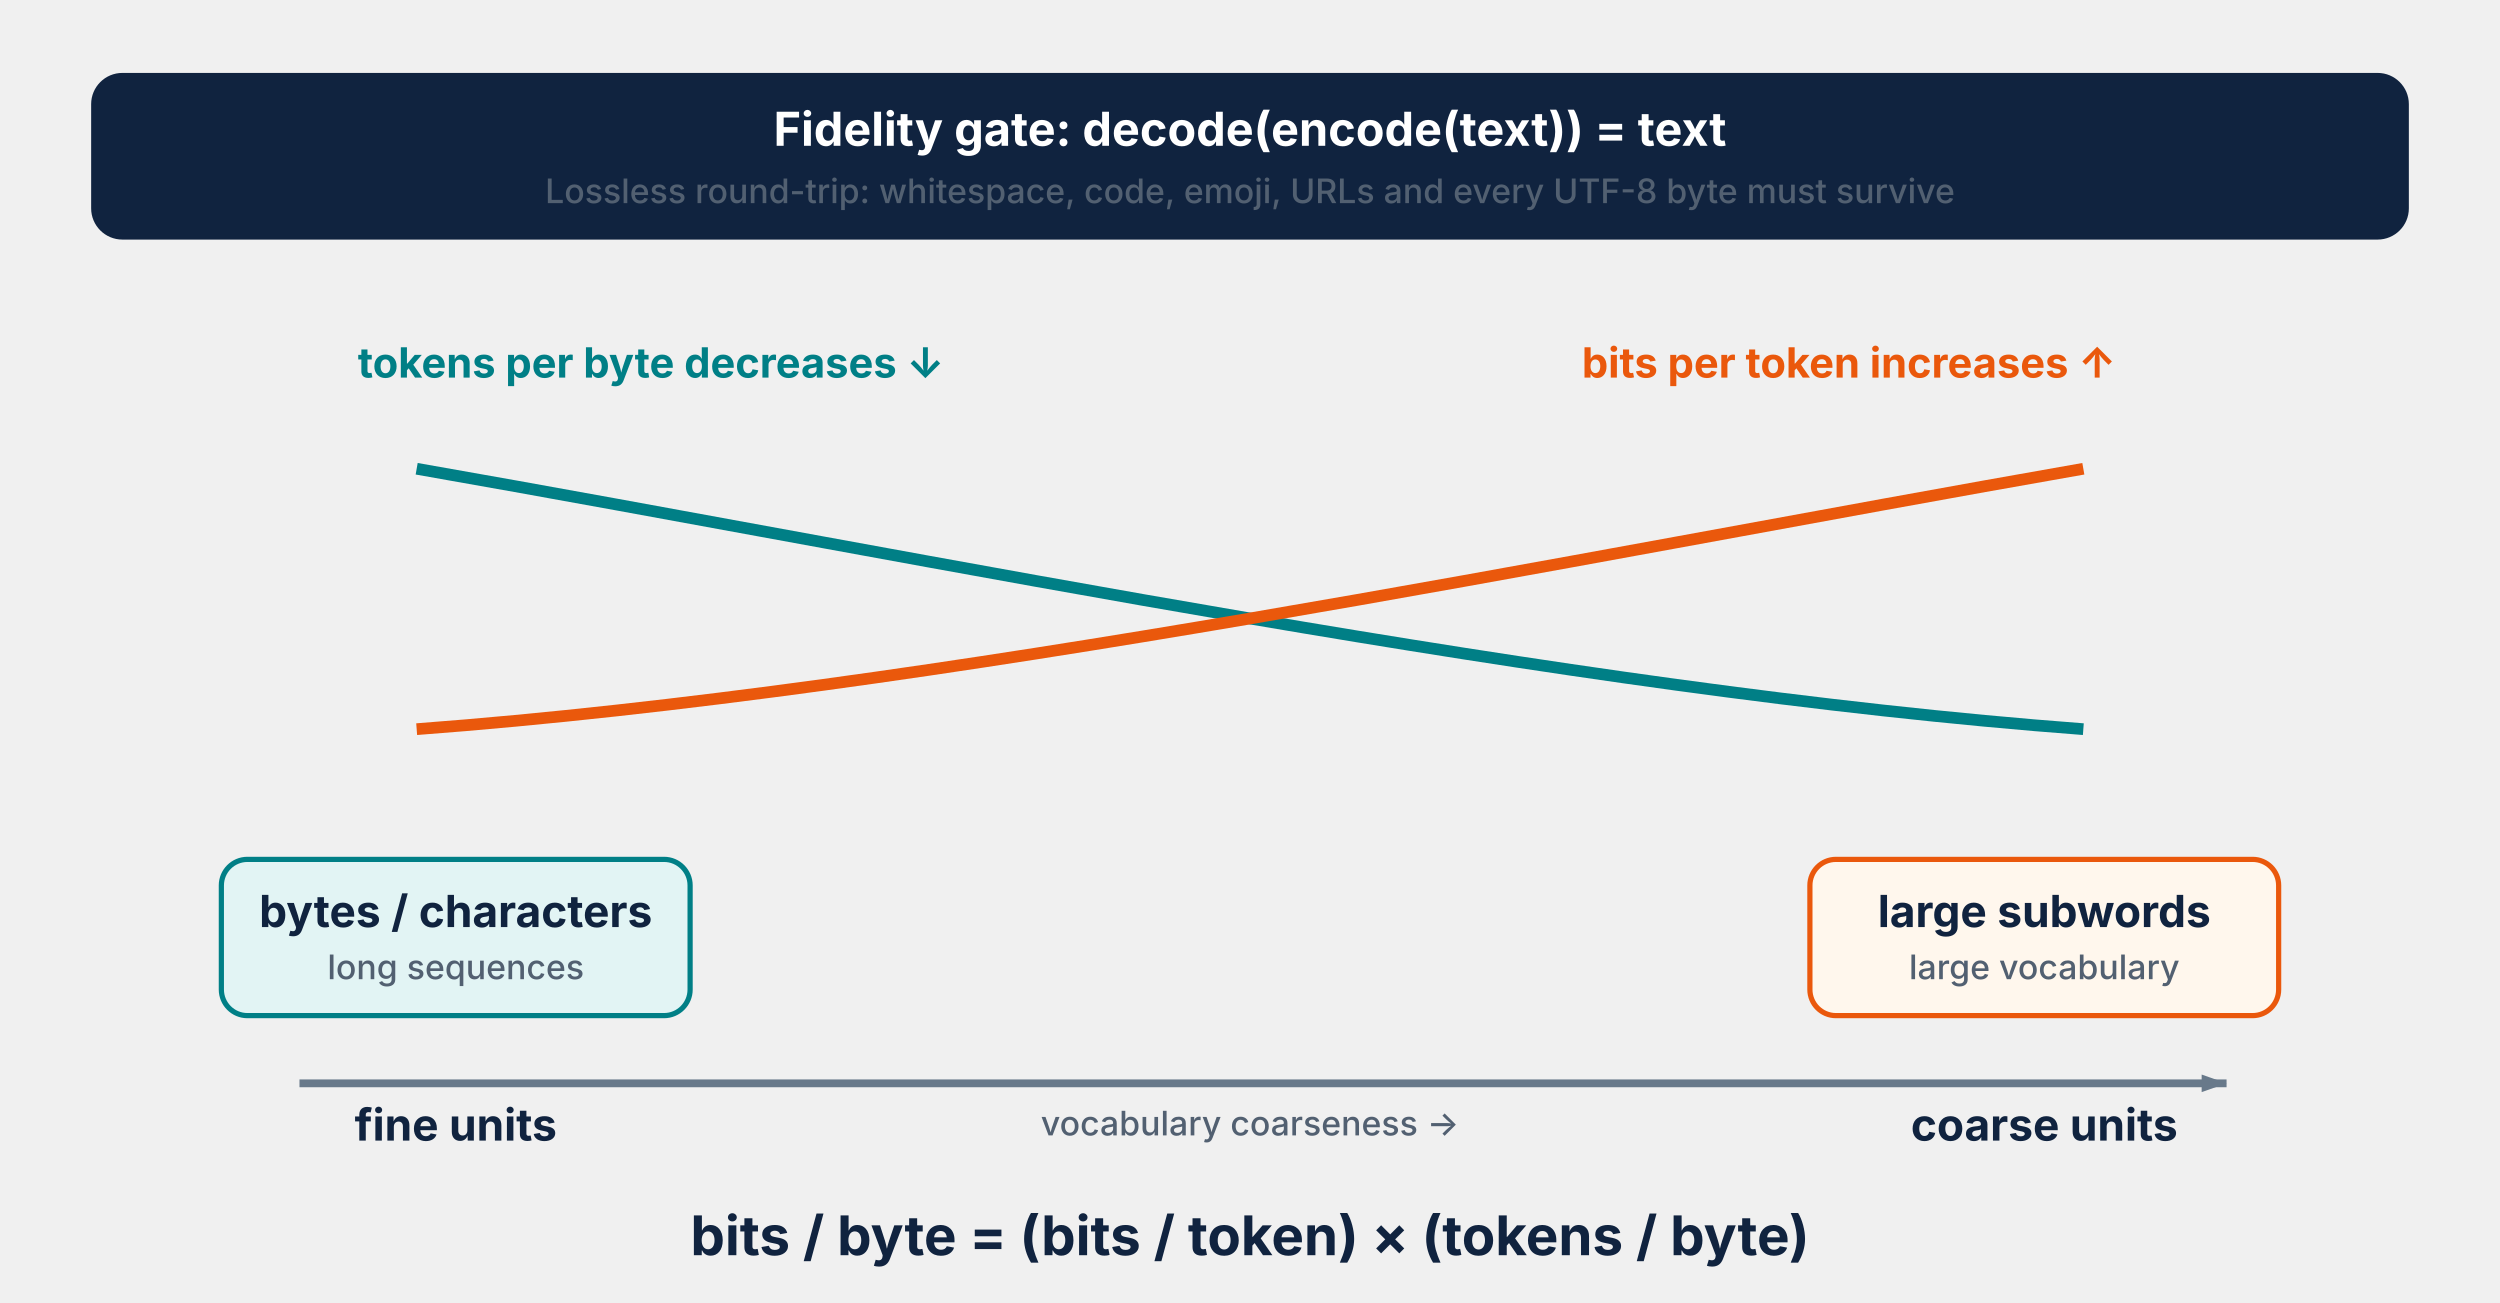
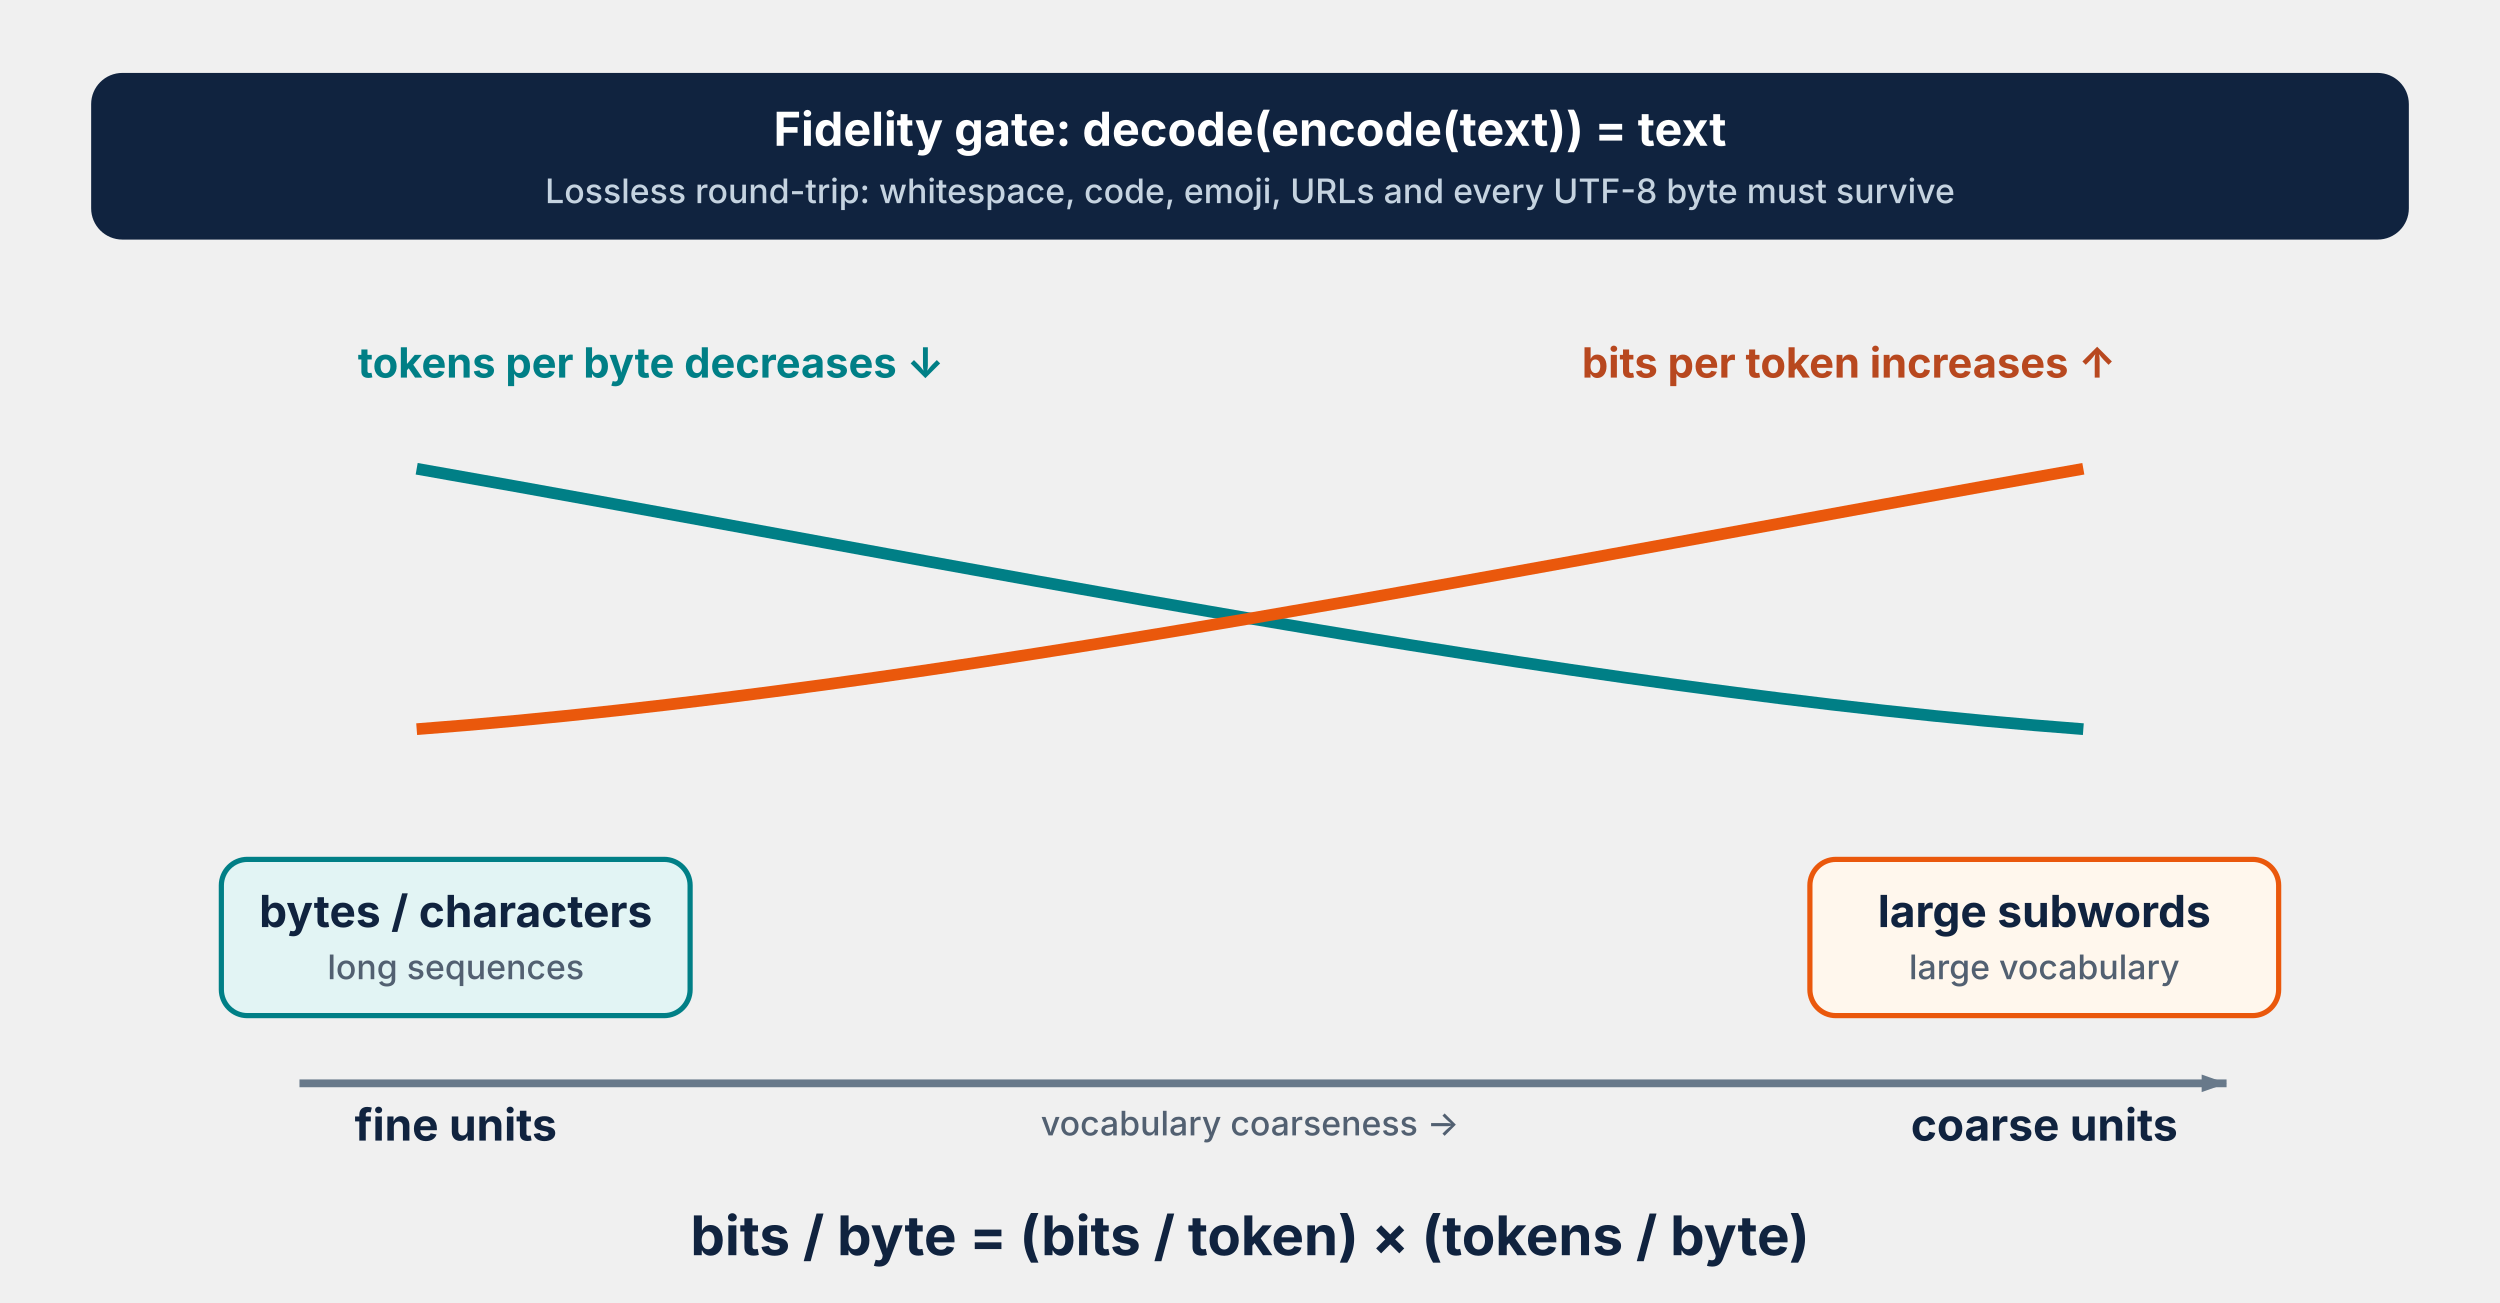
<svg xmlns="http://www.w3.org/2000/svg" viewBox="0 0 960 500" width="100%" height="auto" role="img" aria-labelledby="title desc">
  <defs>
    <marker id="arrow" viewBox="0 0 10 8" refX="8.5" refY="4" markerWidth="3.8" markerHeight="3.0" orient="auto">
      <path d="M0 1L8.5 4L0 7z" fill="#68798a" />
    </marker>
    <style>
      text{font-family:Inter,ui-sans-serif,system-ui,-apple-system,BlinkMacSystemFont,"Segoe UI",sans-serif}
      .gate{fill:#10233f}
      .fine{fill:#e2f4f4;stroke:#007f86;stroke-width:2}
      .coarse{fill:#fff7ed;stroke:#ea580c;stroke-width:2}
      .axis{stroke:#68798a;stroke-width:3;marker-end:url(#arrow)}
      .teal{stroke:#007f86;stroke-width:4.5;fill:none}
      .orange{stroke:#ea580c;stroke-width:4.5;fill:none}
      .label{fill:#10233f;font-size:17px;font-weight:750}
      .sub{fill:#526071;font-size:13px;font-weight:500}
+       .inverse-sub{fill:#c5d3e0;font-size:13px;font-weight:500}
      .inverse{fill:#fff;font-size:18px;font-weight:750}
      .tealtext{fill:#007f86;font-size:16px;font-weight:750}
-       .orangetext{fill:#ea580c;font-size:16px;font-weight:750}
+       .orangetext{fill:#b8481f;font-size:16px;font-weight:750}
      .formula{fill:#10233f;font-size:21px;font-weight:750}
      @media(prefers-color-scheme:dark){
        .gate{fill:#172636;stroke:#2c4052;stroke-width:1}
        .fine{fill:#173b40;stroke:#54d2d8}
        .coarse{fill:#382015;stroke:#fb923c}
        .label,.formula{fill:#f3f7fa}
        .sub{fill:#9fb2c4}
        .teal,.axis{stroke:#54d2d8}
        .orange{stroke:#fb923c}
        .tealtext{fill:#54d2d8}
        .orangetext{fill:#fb923c}
      }
    </style>
  </defs>
  <rect class="gate" x="35" y="28" width="890" height="64" rx="12" />
  <text class="inverse" x="480" y="56" text-anchor="middle">Fidelity gate: decode(encode(text)) = text</text>
-   <text class="sub" x="480" y="78" text-anchor="middle" fill="#c5d3e0">Lossless round-trip: whitespace, code, emoji, URLs and every UTF-8 byte must survive</text>
+   <text class="inverse-sub" x="480" y="78" text-anchor="middle">Lossless round-trip: whitespace, code, emoji, URLs and every UTF-8 byte must survive</text>
  <text class="tealtext" x="250" y="145" text-anchor="middle">tokens per byte decreases ↓</text>
  <text class="orangetext" x="710" y="145" text-anchor="middle">bits per token increases ↑</text>
  <path class="teal" d="M160 180C360 215 600 265 800 280" />
  <path class="orange" d="M160 280C360 265 600 215 800 180" />
  <rect class="fine" x="85" y="330" width="180" height="60" rx="10" />
  <text class="label" x="175" y="356" text-anchor="middle">bytes / characters</text>
  <text class="sub" x="175" y="376" text-anchor="middle">long sequences</text>
  <rect class="coarse" x="695" y="330" width="180" height="60" rx="10" />
  <text class="label" x="785" y="356" text-anchor="middle">large subwords</text>
  <text class="sub" x="785" y="376" text-anchor="middle">large vocabulary</text>
  <line class="axis" x1="115" y1="416" x2="855" y2="416" />
  <text class="label" x="175" y="438" text-anchor="middle">fine units</text>
  <text class="sub" x="480" y="436" text-anchor="middle">vocabulary coarseness →</text>
  <text class="label" x="785" y="438" text-anchor="middle">coarse units</text>
  <text class="formula" x="480" y="482" text-anchor="middle">bits / byte = (bits / token) × (tokens / byte)</text>
</svg>
